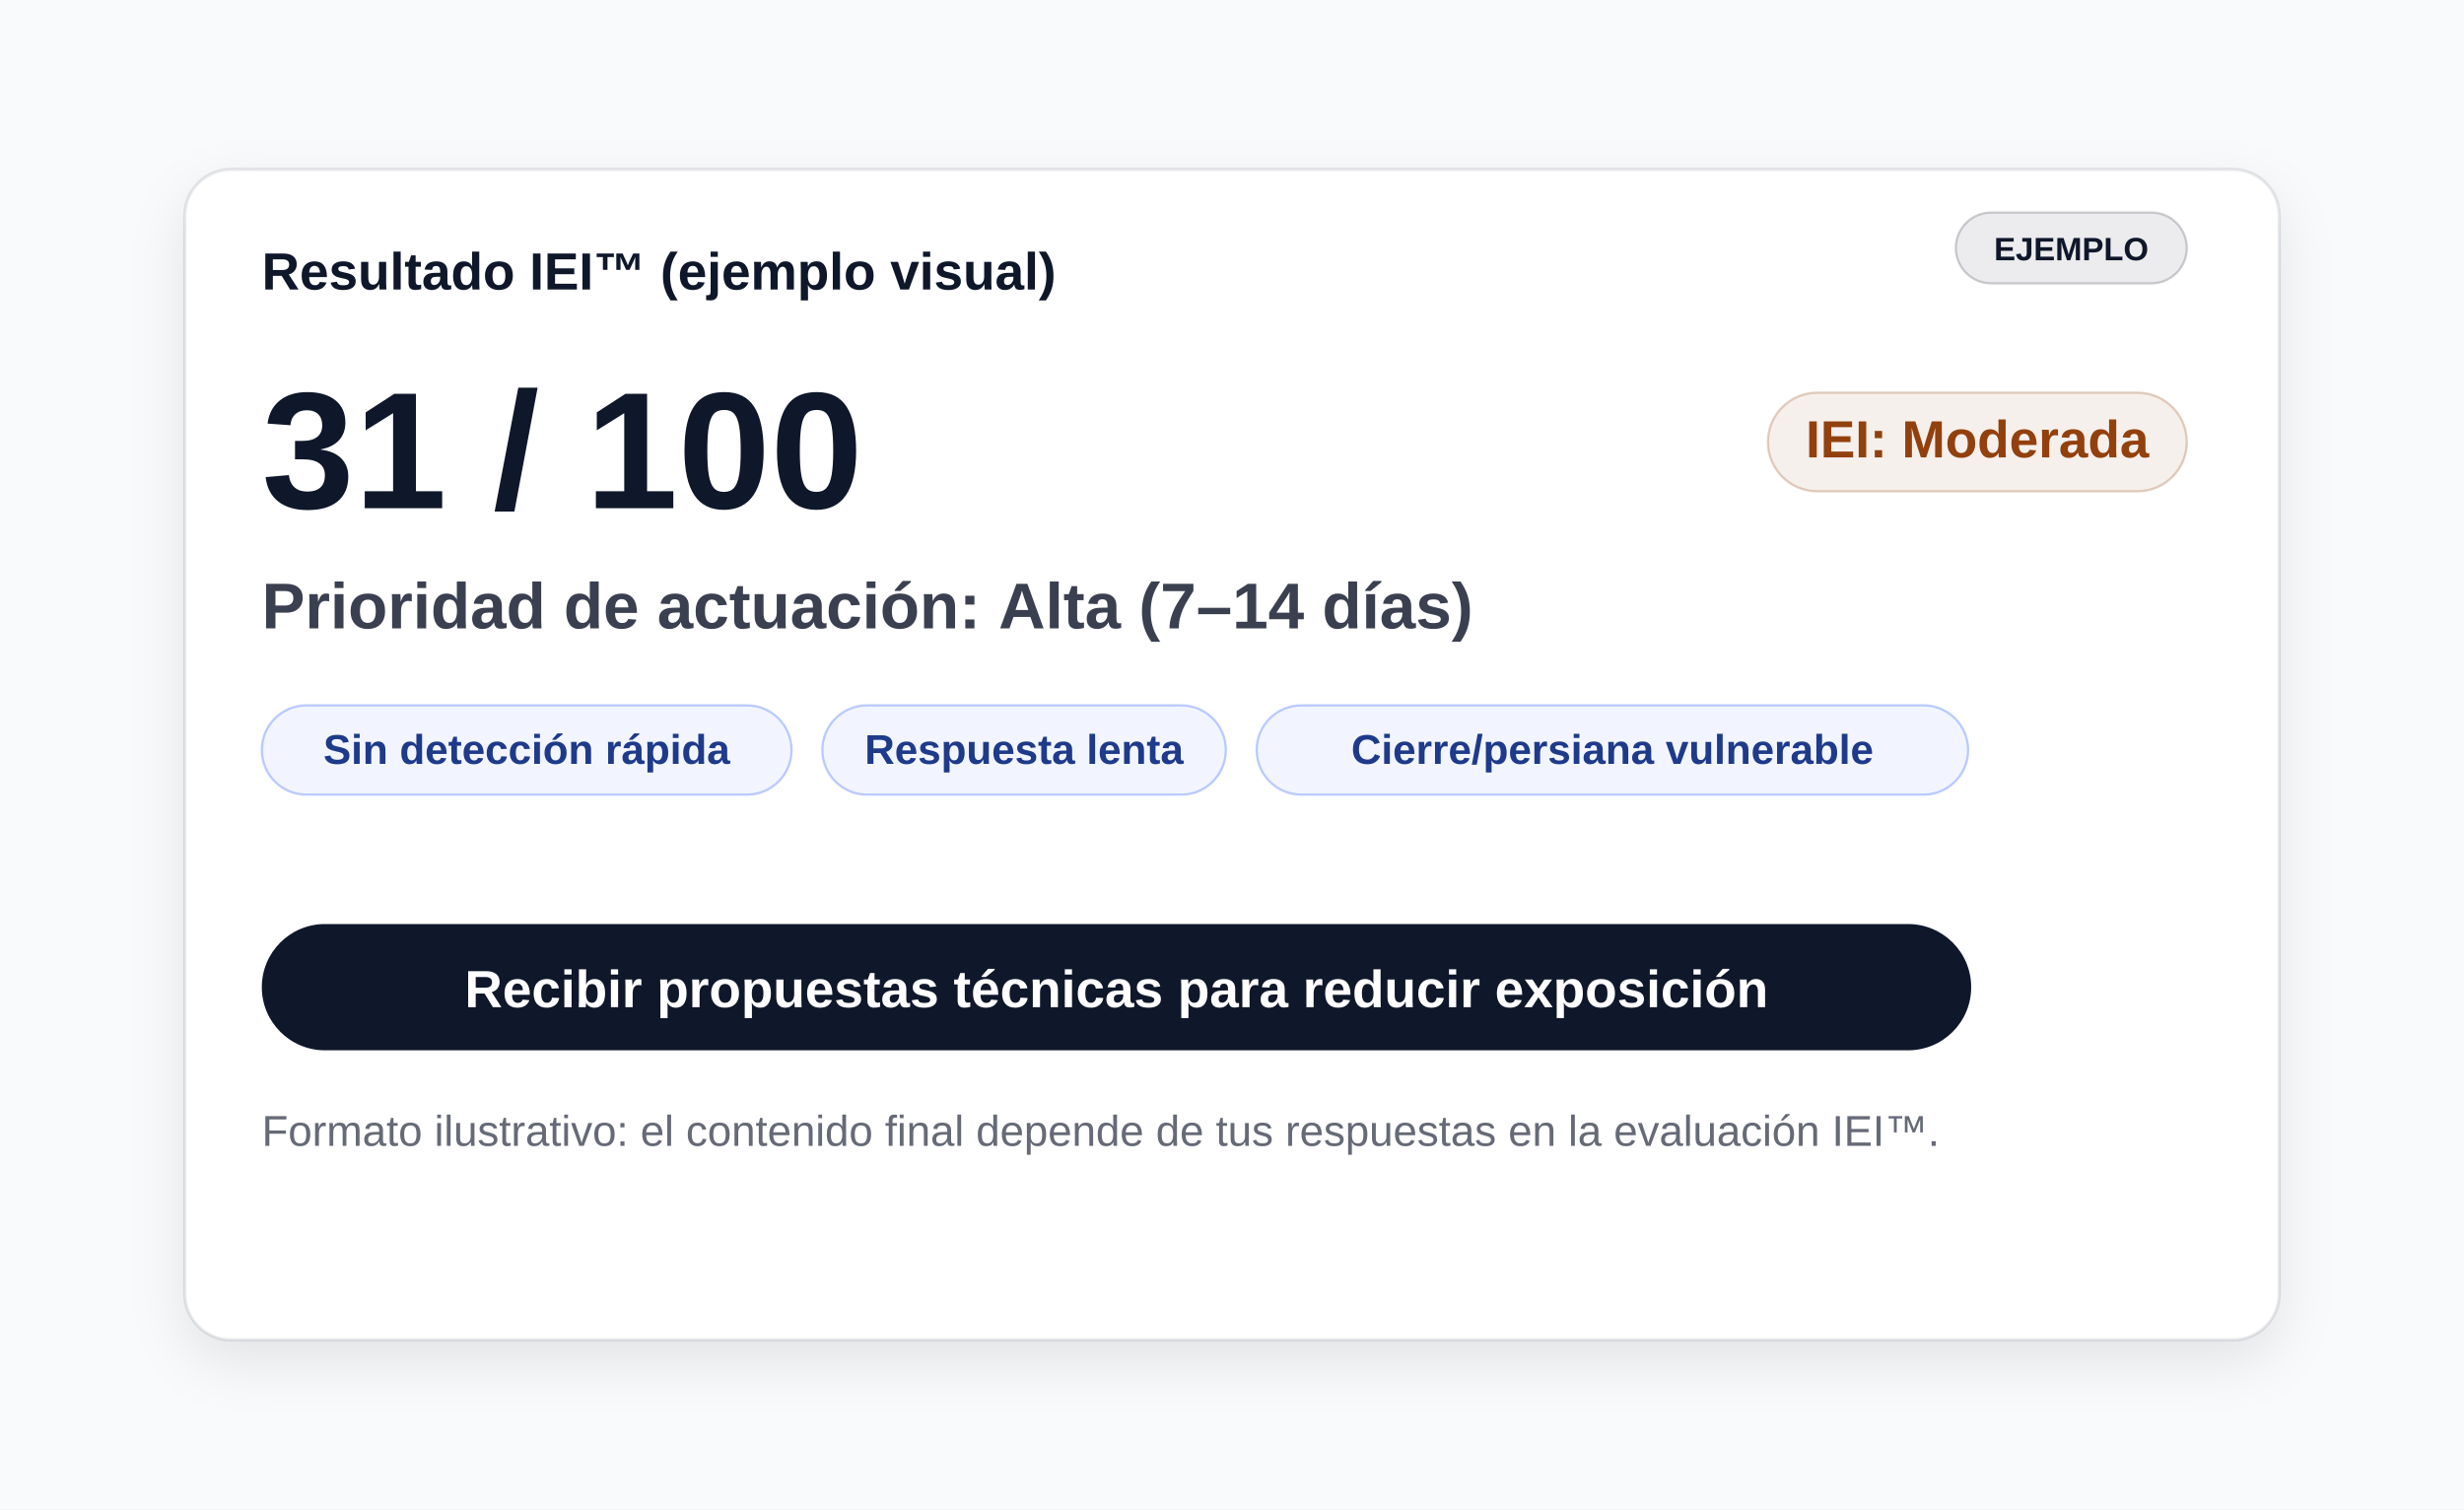
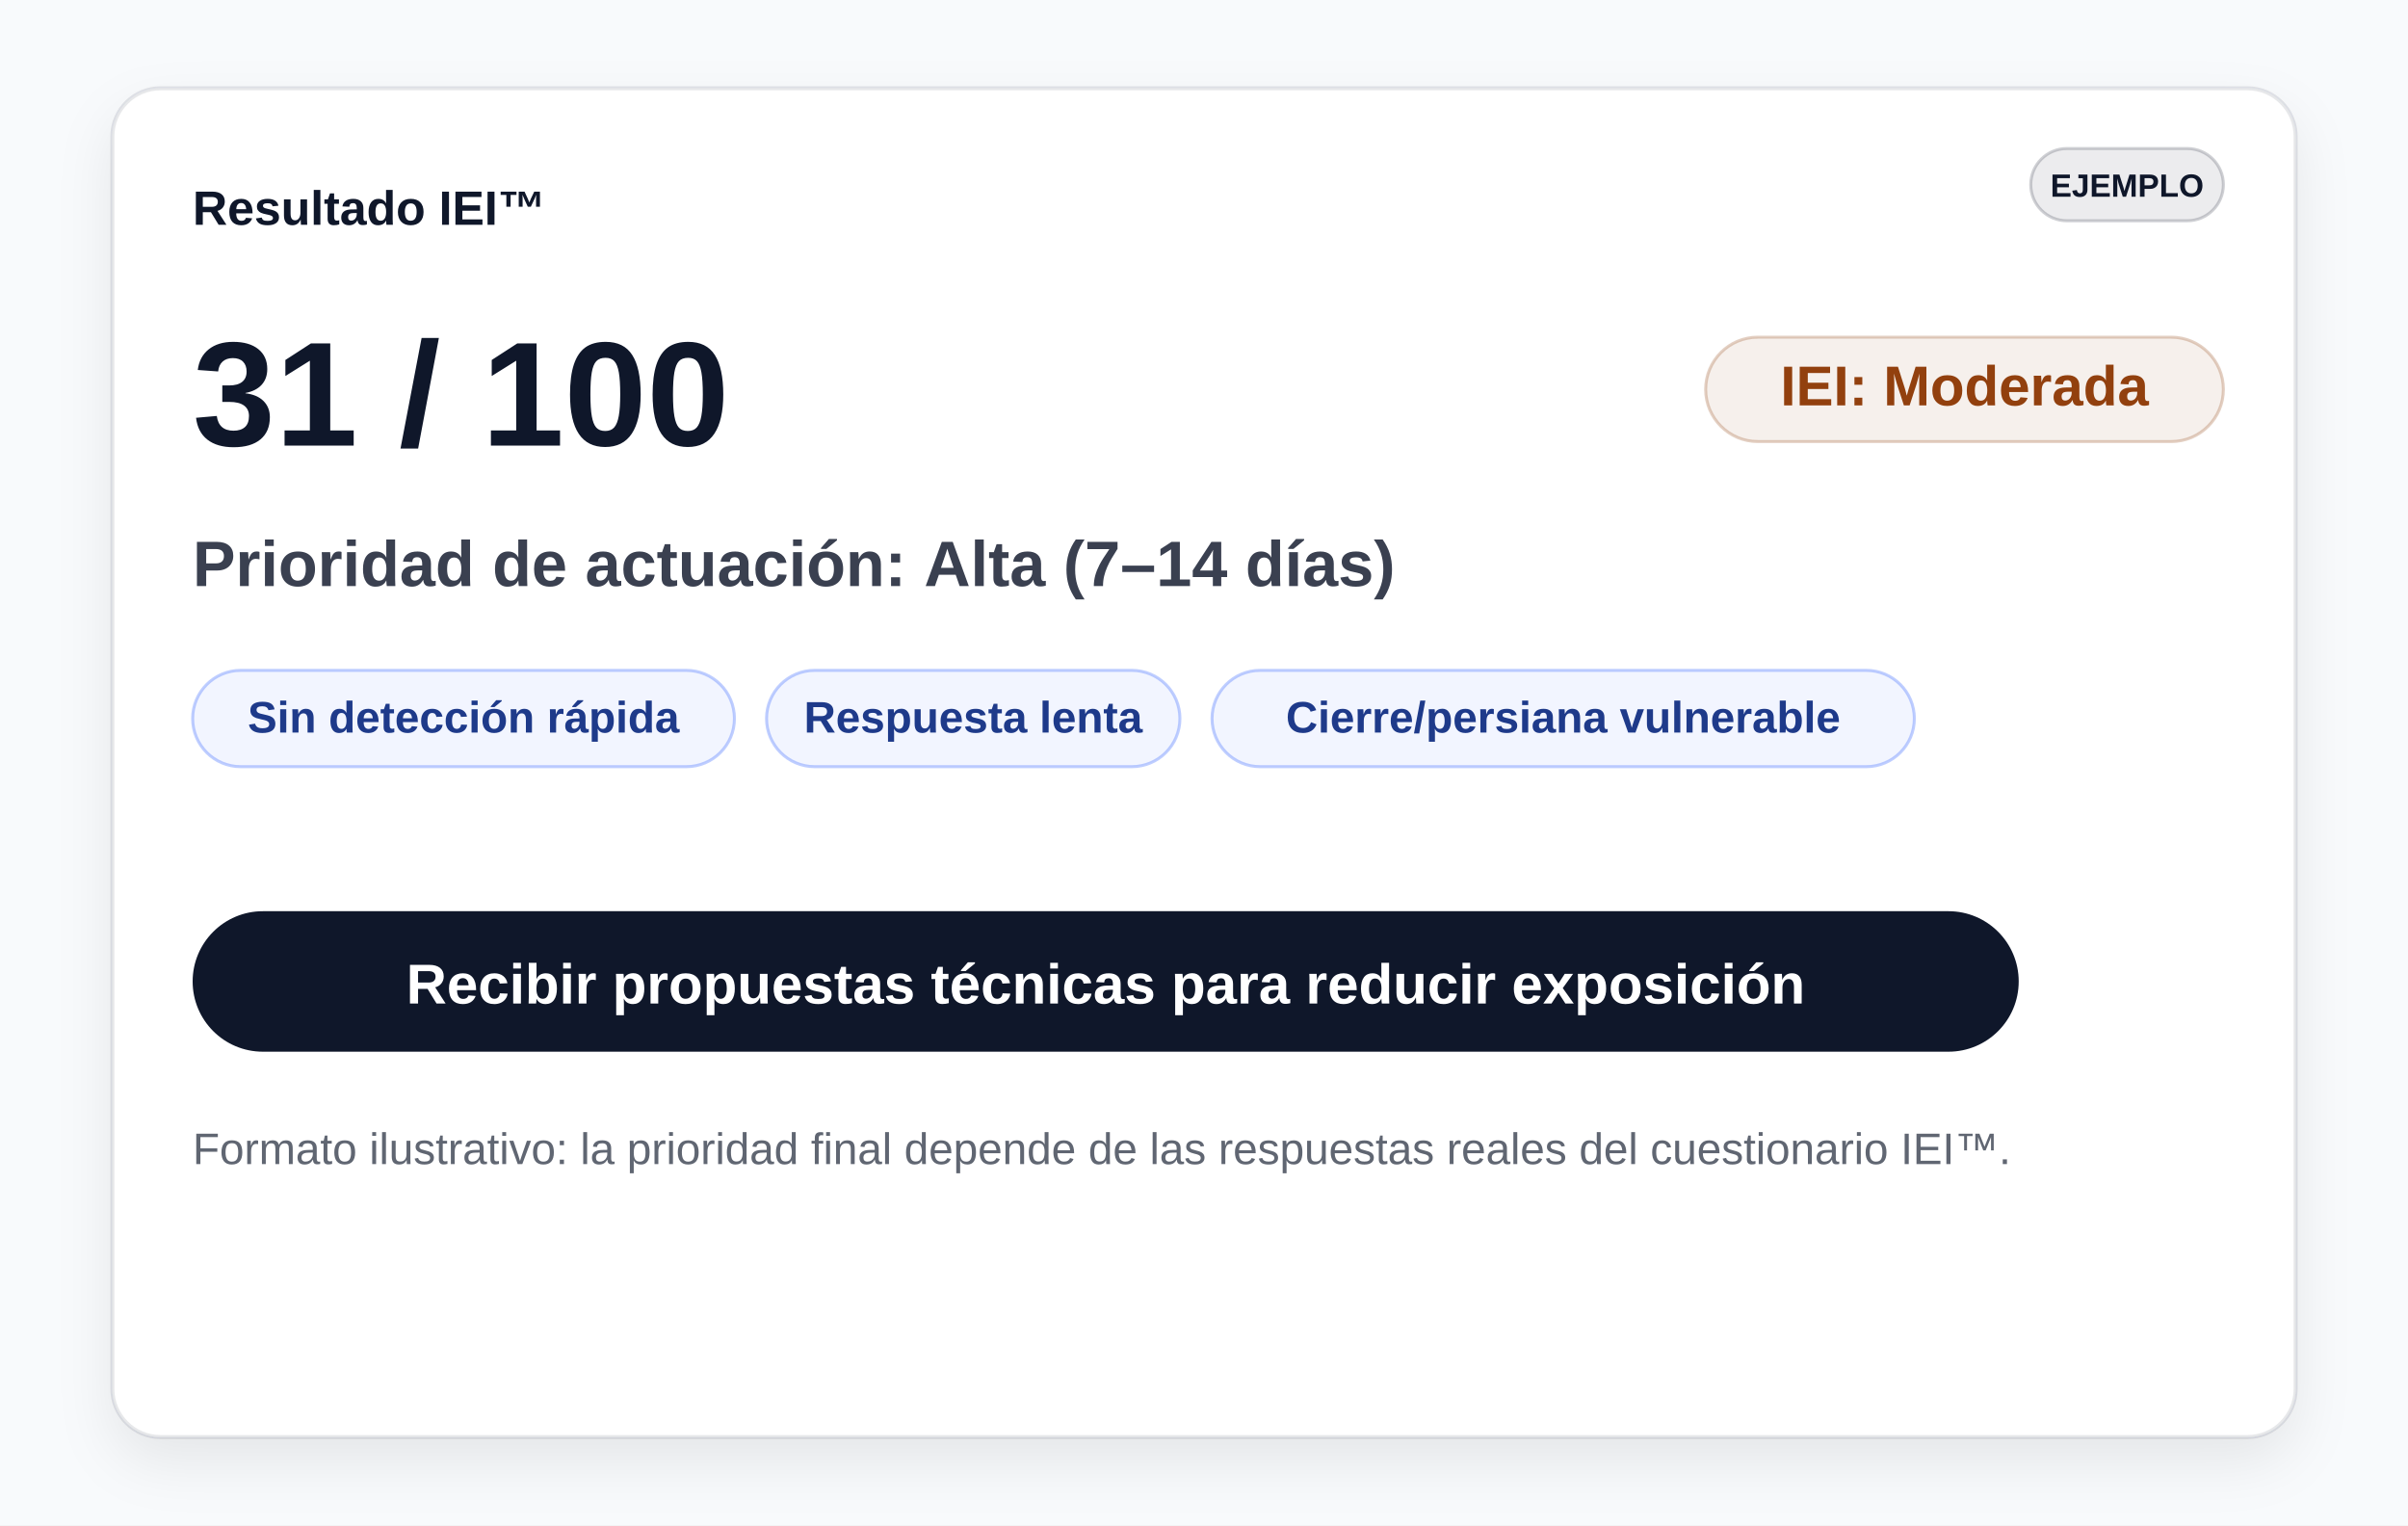
- <svg xmlns="http://www.w3.org/2000/svg" width="1600" height="980" viewBox="0 0 1600 980" role="img" aria-labelledby="title desc">
+ <svg xmlns="http://www.w3.org/2000/svg" width="1200" height="760" viewBox="0 0 1200 760" role="img" aria-labelledby="title desc">
  <defs>
    <filter id="softShadow" x="-20%" y="-20%" width="140%" height="140%">
-       <feDropShadow dx="0" dy="14" stdDeviation="18" flood-color="#0F172A" flood-opacity="0.09" />
+       <feDropShadow dx="0" dy="12" stdDeviation="14" flood-color="#0F172A" flood-opacity="0.08" />
    </filter>
  </defs>
-   <rect width="1600" height="980" fill="#F8FAFC" />
+   <rect width="1200" height="760" fill="#F8FAFC" />
  <g filter="url(#softShadow)">
-     <rect x="120" y="110" width="1360" height="760" rx="30" fill="#FFFFFF" stroke="rgba(15,23,42,0.10)" stroke-width="2" />
+     <rect x="56" y="44" width="1088" height="672" rx="24" fill="#FFFFFF" stroke="#0F172A" stroke-opacity="0.10" stroke-width="2" />
  </g>
-   <text x="170" y="188" fill="#0F172A" font-family="Arial, Helvetica, sans-serif" font-size="34" font-weight="700">Resultado IEI™ (ejemplo visual)</text>
-   <rect x="1270" y="138" width="150" height="46" rx="23" fill="rgba(15,23,42,0.08)" stroke="rgba(15,23,42,0.20)" stroke-width="1.5" />
-   <text x="1345" y="169" fill="#0F172A" font-family="Arial, Helvetica, sans-serif" font-size="21" font-weight="800" text-anchor="middle">EJEMPLO</text>
-   <text x="170" y="330" fill="#0F172A" font-family="Arial, Helvetica, sans-serif" font-size="108" font-weight="900">31 / 100</text>
-   <rect x="1148" y="255" width="272" height="64" rx="32" fill="rgba(146,64,14,0.08)" stroke="rgba(146,64,14,0.25)" stroke-width="1.5" />
-   <text x="1284" y="297" fill="#92400E" font-family="Arial, Helvetica, sans-serif" font-size="34" font-weight="800" text-anchor="middle">IEI: Moderada</text>
-   <text x="170" y="408" fill="rgba(15,23,42,0.82)" font-family="Arial, Helvetica, sans-serif" font-size="42" font-weight="600">
+   <text x="96" y="112" fill="#0F172A" font-family="Arial, Helvetica, sans-serif" font-size="24" font-weight="700">Resultado IEI™</text>
+   <rect x="1012" y="74" width="96" height="36" rx="18" fill="#0F172A" fill-opacity="0.08" stroke="#0F172A" stroke-opacity="0.20" stroke-width="1.5" />
+   <text x="1060" y="98" fill="#0F172A" font-family="Arial, Helvetica, sans-serif" font-size="16" font-weight="800" text-anchor="middle">EJEMPLO</text>
+   <text x="96" y="222" fill="#0F172A" font-family="Arial, Helvetica, sans-serif" font-size="74" font-weight="900">31 / 100</text>
+   <rect x="850" y="168" width="258" height="52" rx="26" fill="#92400E" fill-opacity="0.08" stroke="#92400E" stroke-opacity="0.25" stroke-width="1.5" />
+   <text x="979" y="202" fill="#92400E" font-family="Arial, Helvetica, sans-serif" font-size="28" font-weight="800" text-anchor="middle">IEI: Moderada</text>
+   <text x="96" y="292" fill="#0F172A" fill-opacity="0.82" font-family="Arial, Helvetica, sans-serif" font-size="32" font-weight="600">
    Prioridad de actuación:
    <tspan font-weight="800"> Alta (7–14 días)</tspan>
  </text>
-   <rect x="170" y="458" width="344" height="58" rx="29" fill="rgba(43,92,255,0.06)" stroke="rgba(43,92,255,0.30)" stroke-width="1.5" />
-   <text x="342" y="496" fill="#1E3A8A" font-family="Arial, Helvetica, sans-serif" font-size="27" font-weight="700" text-anchor="middle">Sin detección rápida</text>
-   <rect x="534" y="458" width="262" height="58" rx="29" fill="rgba(43,92,255,0.06)" stroke="rgba(43,92,255,0.30)" stroke-width="1.5" />
-   <text x="665" y="496" fill="#1E3A8A" font-family="Arial, Helvetica, sans-serif" font-size="27" font-weight="700" text-anchor="middle">Respuesta lenta</text>
-   <rect x="816" y="458" width="462" height="58" rx="29" fill="rgba(43,92,255,0.06)" stroke="rgba(43,92,255,0.30)" stroke-width="1.5" />
-   <text x="1047" y="496" fill="#1E3A8A" font-family="Arial, Helvetica, sans-serif" font-size="27" font-weight="700" text-anchor="middle">Cierre/persiana vulnerable</text>
-   <rect x="170" y="600" width="1110" height="82" rx="41" fill="#0F172A" />
-   <text x="725" y="654" fill="#FFFFFF" font-family="Arial, Helvetica, sans-serif" font-size="34" font-weight="900" text-anchor="middle">Recibir propuestas técnicas para reducir exposición</text>
-   <text x="170" y="744" fill="rgba(15,23,42,0.64)" font-family="Arial, Helvetica, sans-serif" font-size="28" font-weight="500">Formato ilustrativo: el contenido final depende de tus respuestas en la evaluación IEI™.</text>
+   <rect x="96" y="334" width="270" height="48" rx="24" fill="#2B5CFF" fill-opacity="0.06" stroke="#2B5CFF" stroke-opacity="0.30" stroke-width="1.5" />
+   <text x="231" y="365" fill="#1E3A8A" font-family="Arial, Helvetica, sans-serif" font-size="22" font-weight="700" text-anchor="middle">Sin detección rápida</text>
+   <rect x="382" y="334" width="206" height="48" rx="24" fill="#2B5CFF" fill-opacity="0.06" stroke="#2B5CFF" stroke-opacity="0.30" stroke-width="1.5" />
+   <text x="485" y="365" fill="#1E3A8A" font-family="Arial, Helvetica, sans-serif" font-size="22" font-weight="700" text-anchor="middle">Respuesta lenta</text>
+   <rect x="604" y="334" width="350" height="48" rx="24" fill="#2B5CFF" fill-opacity="0.06" stroke="#2B5CFF" stroke-opacity="0.30" stroke-width="1.5" />
+   <text x="779" y="365" fill="#1E3A8A" font-family="Arial, Helvetica, sans-serif" font-size="22" font-weight="700" text-anchor="middle">Cierre/persiana vulnerable</text>
+   <rect x="96" y="454" width="910" height="70" rx="35" fill="#0F172A" />
+   <text x="551" y="500" fill="#FFFFFF" font-family="Arial, Helvetica, sans-serif" font-size="28" font-weight="900" text-anchor="middle">Recibir propuestas técnicas para reducir exposición</text>
+   <text x="96" y="580" fill="#0F172A" fill-opacity="0.66" font-family="Arial, Helvetica, sans-serif" font-size="22" font-weight="500">Formato ilustrativo: la prioridad final depende de las respuestas reales del cuestionario IEI™.</text>
</svg>
